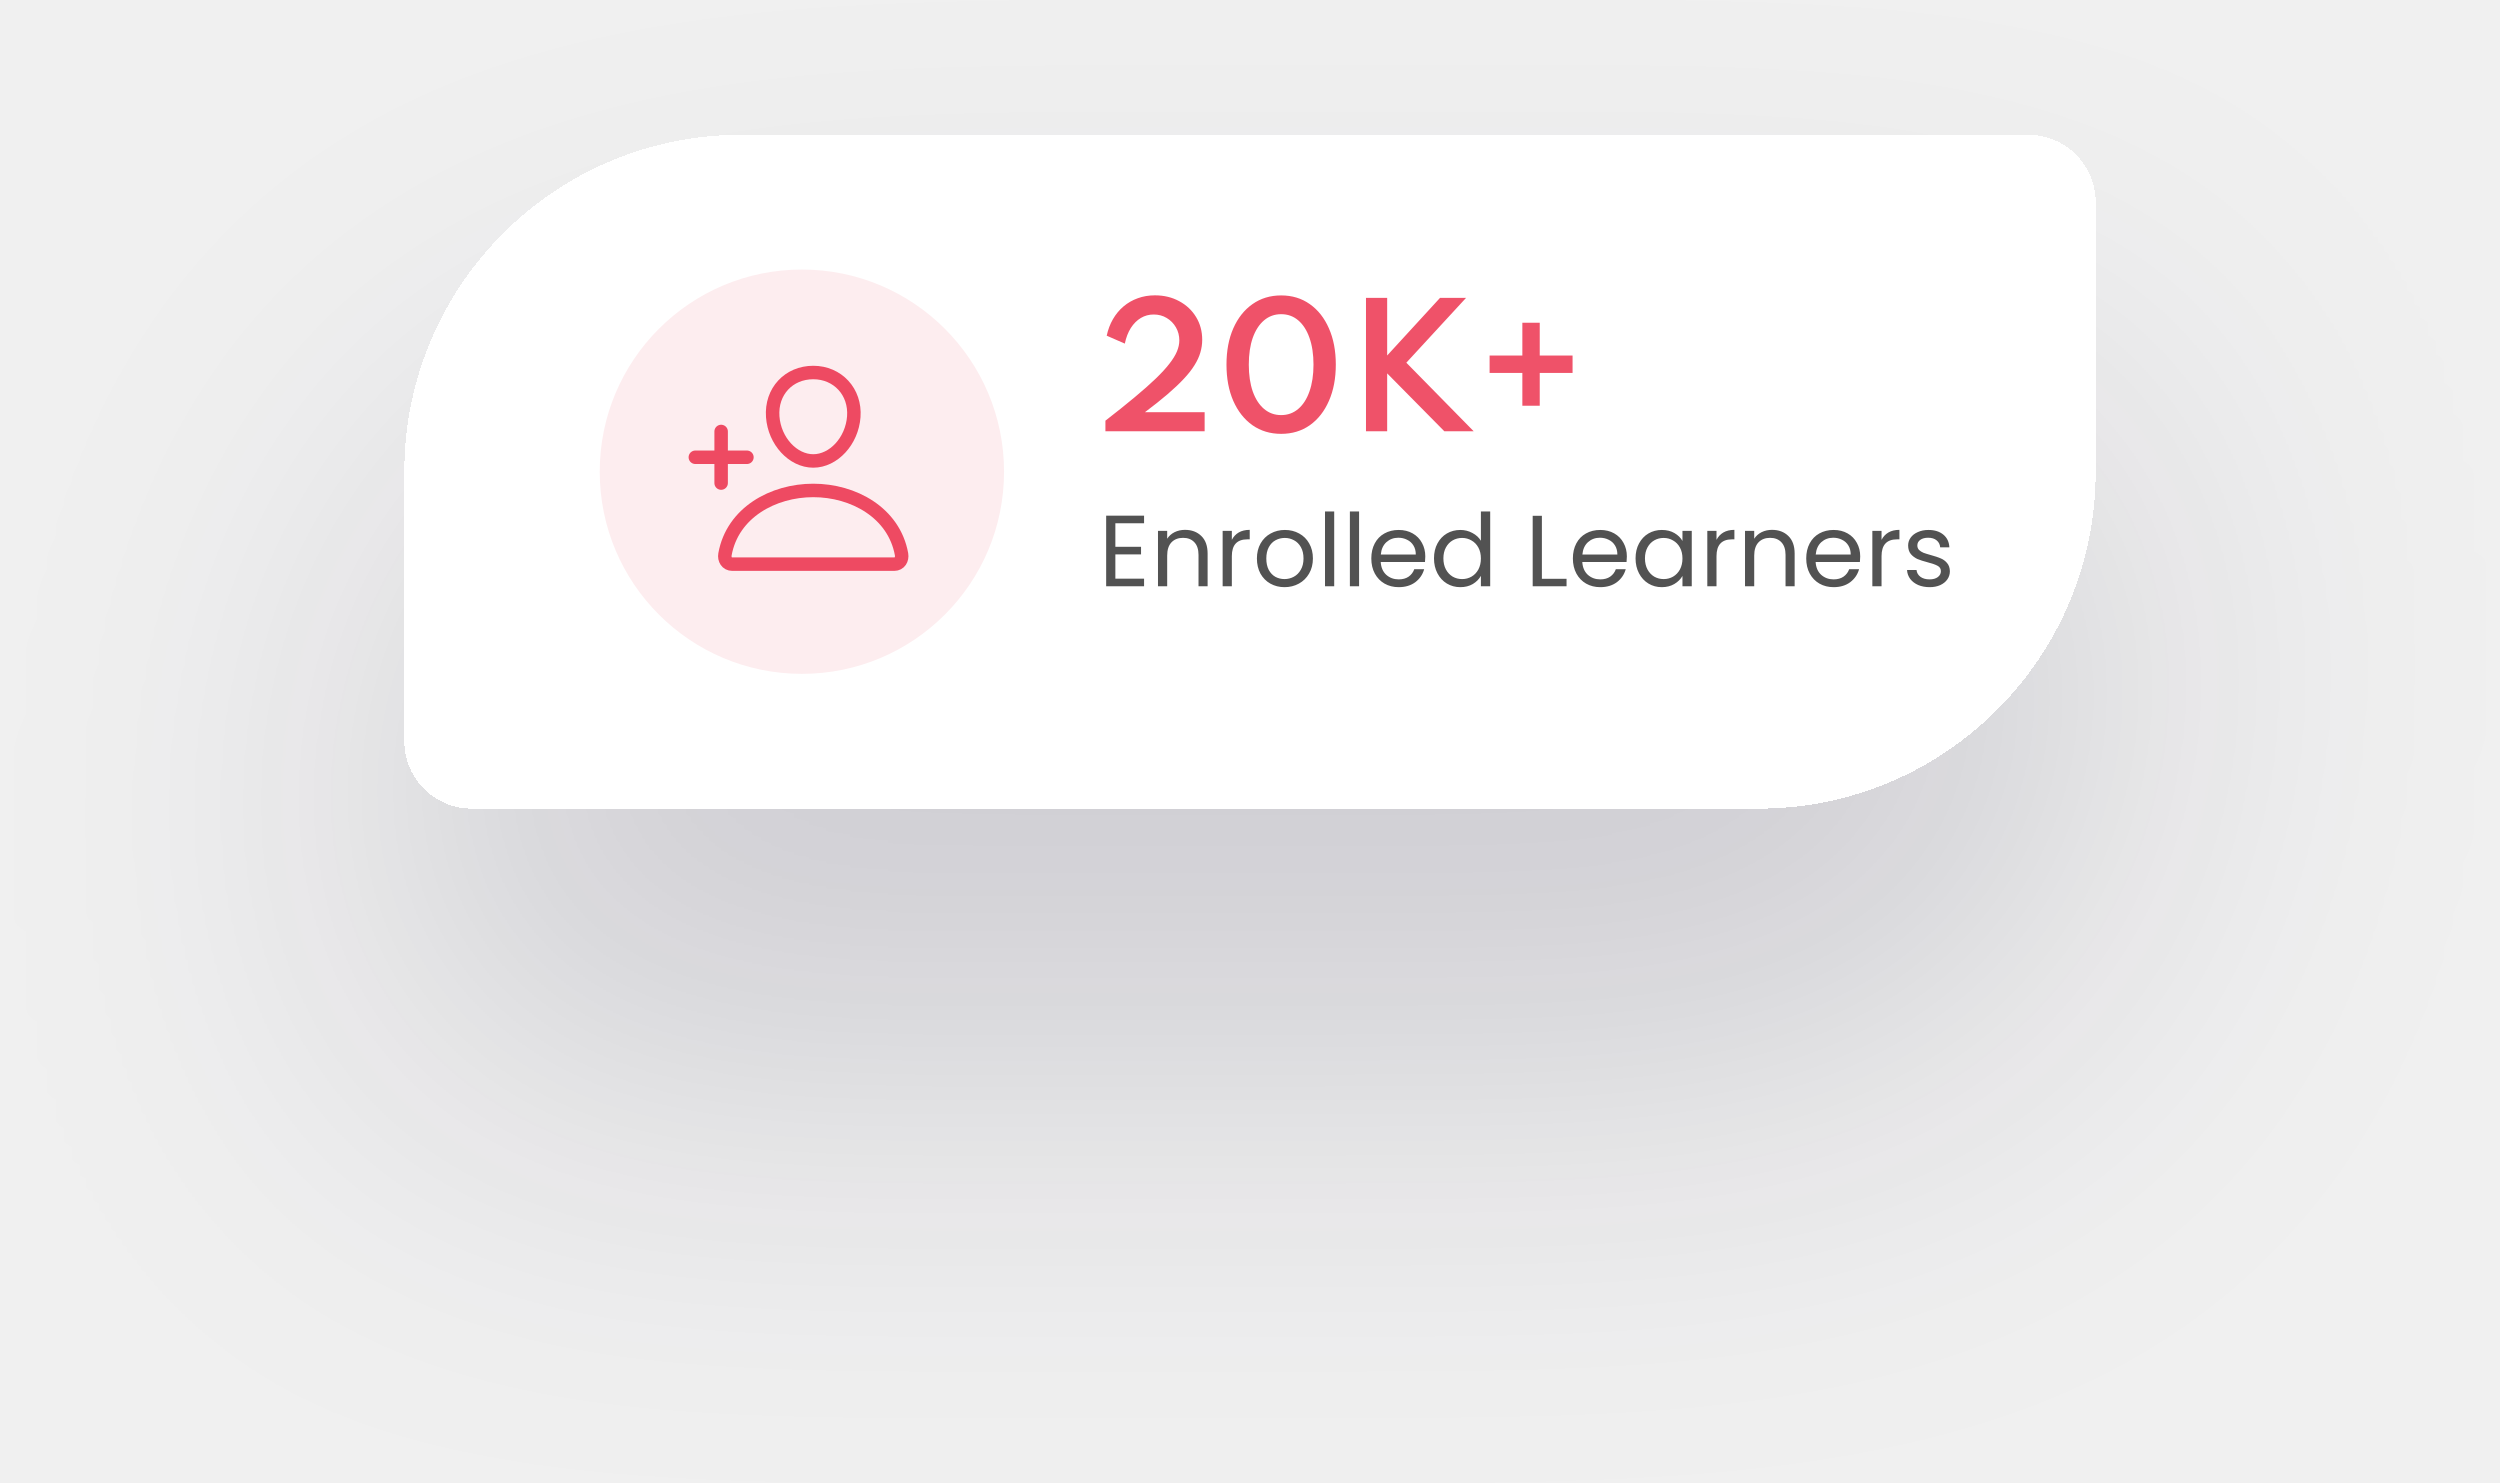
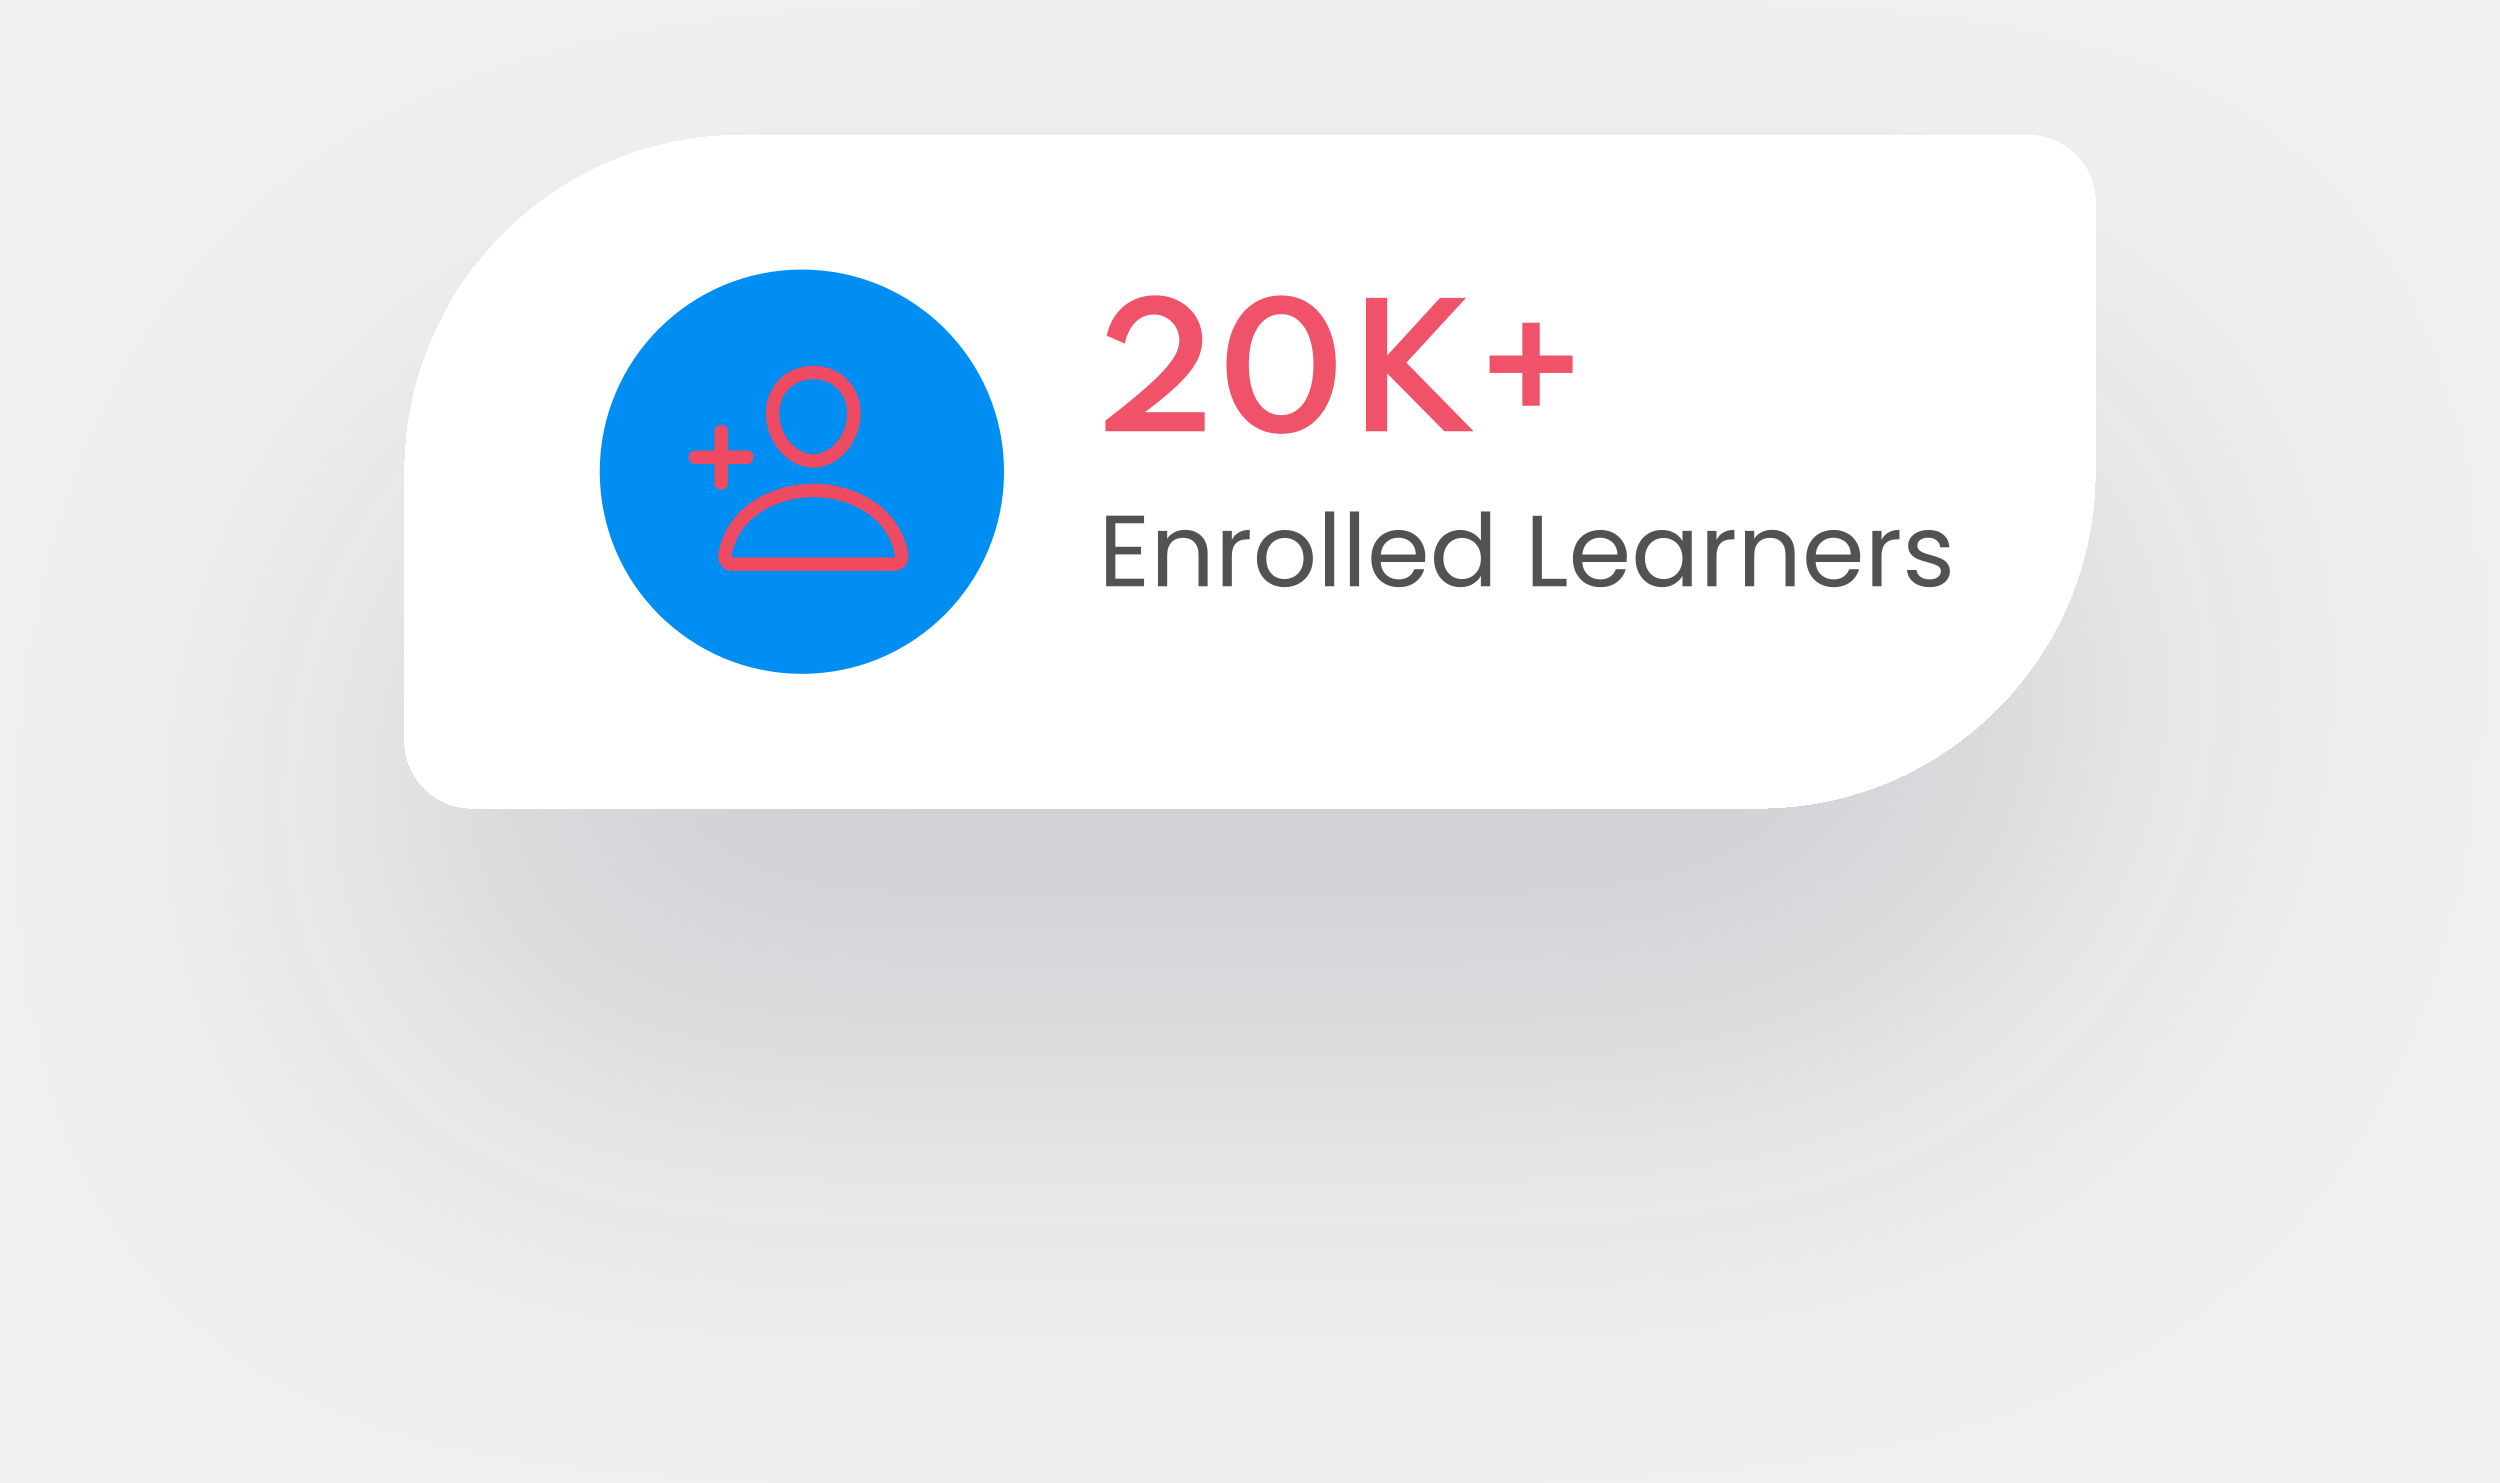
<svg xmlns="http://www.w3.org/2000/svg" width="371" height="220" viewBox="0 0 371 220" fill="none">
  <g filter="url(#filter0_d_59_13)">
    <path d="M60 70C60 42.386 82.386 20 110 20H301C306.523 20 311 24.477 311 30V70C311 97.614 288.614 120 261 120H70C64.477 120 60 115.523 60 110V70Z" fill="white" shape-rendering="crispEdges" />
-     <circle cx="119" cy="70" r="30" fill="#FDEDEF" />
+     <circle cx="119" cy="70" r="30" fill="#008ef2" />
    <path d="M126.703 61.844C126.435 65.458 123.695 68.406 120.687 68.406C117.68 68.406 114.935 65.459 114.672 61.844C114.398 58.084 117.064 55.281 120.687 55.281C124.311 55.281 126.977 58.152 126.703 61.844Z" stroke="#EE4A62" stroke-width="2" stroke-linecap="round" stroke-linejoin="round" />
    <path d="M120.688 72.781C114.74 72.781 108.704 76.062 107.587 82.256C107.45 83.002 107.875 83.719 108.657 83.719H132.719C133.501 83.719 133.923 83.002 133.789 82.256C132.671 76.062 126.635 72.781 120.688 72.781Z" stroke="#EE4A62" stroke-width="2" stroke-miterlimit="10" />
    <path d="M107.016 64.031V71.688M110.844 67.859H103.188" stroke="#EE4A62" stroke-width="2" stroke-linecap="round" stroke-linejoin="round" />
    <path d="M164.044 64V62.428C165.708 61.14 167.152 59.984 168.376 58.96C169.608 57.936 170.648 57.016 171.496 56.2C172.344 55.384 173.024 54.644 173.536 53.98C174.056 53.316 174.432 52.704 174.664 52.144C174.896 51.576 175.012 51.032 175.012 50.512C175.012 49.808 174.844 49.164 174.508 48.58C174.172 47.996 173.716 47.532 173.14 47.188C172.572 46.844 171.928 46.672 171.208 46.672C170.512 46.672 169.876 46.844 169.3 47.188C168.724 47.532 168.228 48.028 167.812 48.676C167.404 49.324 167.108 50.096 166.924 50.992L164.236 49.816C164.428 48.92 164.736 48.104 165.16 47.368C165.584 46.632 166.108 46 166.732 45.472C167.356 44.944 168.06 44.54 168.844 44.26C169.628 43.972 170.476 43.828 171.388 43.828C172.732 43.828 173.932 44.116 174.988 44.692C176.052 45.26 176.888 46.044 177.496 47.044C178.104 48.036 178.408 49.164 178.408 50.428C178.408 51.068 178.316 51.696 178.132 52.312C177.956 52.928 177.664 53.56 177.256 54.208C176.856 54.856 176.324 55.532 175.66 56.236C175.004 56.94 174.2 57.7 173.248 58.516C172.304 59.324 171.192 60.208 169.912 61.168H178.768V64H164.044ZM190.122 64.384C188.506 64.384 187.086 63.956 185.862 63.1C184.646 62.236 183.698 61.032 183.018 59.488C182.346 57.944 182.01 56.152 182.01 54.112C182.01 52.064 182.346 50.272 183.018 48.736C183.698 47.192 184.646 45.992 185.862 45.136C187.086 44.272 188.506 43.84 190.122 43.84C191.746 43.84 193.166 44.272 194.382 45.136C195.598 45.992 196.542 47.192 197.214 48.736C197.894 50.272 198.234 52.064 198.234 54.112C198.234 56.152 197.894 57.944 197.214 59.488C196.542 61.032 195.598 62.236 194.382 63.1C193.166 63.956 191.746 64.384 190.122 64.384ZM190.122 61.6C191.098 61.6 191.942 61.296 192.654 60.688C193.374 60.08 193.93 59.216 194.322 58.096C194.722 56.968 194.922 55.64 194.922 54.112C194.922 52.576 194.722 51.248 194.322 50.128C193.93 49.008 193.374 48.144 192.654 47.536C191.942 46.928 191.098 46.624 190.122 46.624C189.154 46.624 188.31 46.928 187.59 47.536C186.87 48.144 186.31 49.008 185.91 50.128C185.518 51.248 185.322 52.576 185.322 54.112C185.322 55.64 185.518 56.968 185.91 58.096C186.31 59.216 186.87 60.08 187.59 60.688C188.31 61.296 189.154 61.6 190.122 61.6ZM202.712 64V44.2H205.856V52.756L213.704 44.2H217.568L208.7 53.824L218.696 64H214.34L205.856 55.408V64H202.712ZM225.917 60.208V55.348H221.057V52.756H225.917V47.896H228.497V52.756H233.369V55.348H228.497V60.208H225.917Z" fill="#EF5269" />
    <path d="M165.52 77.655V81.15H169.33V82.275H165.52V85.875H169.78V87H164.155V76.53H169.78V77.655H165.52ZM175.85 78.63C176.85 78.63 177.66 78.935 178.28 79.545C178.9 80.145 179.21 81.015 179.21 82.155V87H177.86V82.35C177.86 81.53 177.655 80.905 177.245 80.475C176.835 80.035 176.275 79.815 175.565 79.815C174.845 79.815 174.27 80.04 173.84 80.49C173.42 80.94 173.21 81.595 173.21 82.455V87H171.845V78.78H173.21V79.95C173.48 79.53 173.845 79.205 174.305 78.975C174.775 78.745 175.29 78.63 175.85 78.63ZM182.805 80.115C183.045 79.645 183.385 79.28 183.825 79.02C184.275 78.76 184.82 78.63 185.46 78.63V80.04H185.1C183.57 80.04 182.805 80.87 182.805 82.53V87H181.44V78.78H182.805V80.115ZM190.621 87.135C189.851 87.135 189.151 86.96 188.521 86.61C187.901 86.26 187.411 85.765 187.051 85.125C186.701 84.475 186.526 83.725 186.526 82.875C186.526 82.035 186.706 81.295 187.066 80.655C187.436 80.005 187.936 79.51 188.566 79.17C189.196 78.82 189.901 78.645 190.681 78.645C191.461 78.645 192.166 78.82 192.796 79.17C193.426 79.51 193.921 80 194.281 80.64C194.651 81.28 194.836 82.025 194.836 82.875C194.836 83.725 194.646 84.475 194.266 85.125C193.896 85.765 193.391 86.26 192.751 86.61C192.111 86.96 191.401 87.135 190.621 87.135ZM190.621 85.935C191.111 85.935 191.571 85.82 192.001 85.59C192.431 85.36 192.776 85.015 193.036 84.555C193.306 84.095 193.441 83.535 193.441 82.875C193.441 82.215 193.311 81.655 193.051 81.195C192.791 80.735 192.451 80.395 192.031 80.175C191.611 79.945 191.156 79.83 190.666 79.83C190.166 79.83 189.706 79.945 189.286 80.175C188.876 80.395 188.546 80.735 188.296 81.195C188.046 81.655 187.921 82.215 187.921 82.875C187.921 83.545 188.041 84.11 188.281 84.57C188.531 85.03 188.861 85.375 189.271 85.605C189.681 85.825 190.131 85.935 190.621 85.935ZM197.996 75.9V87H196.631V75.9H197.996ZM201.687 75.9V87H200.322V75.9H201.687ZM211.513 82.575C211.513 82.835 211.498 83.11 211.468 83.4H204.898C204.948 84.21 205.223 84.845 205.723 85.305C206.233 85.755 206.848 85.98 207.568 85.98C208.158 85.98 208.648 85.845 209.038 85.575C209.438 85.295 209.718 84.925 209.878 84.465H211.348C211.128 85.255 210.688 85.9 210.028 86.4C209.368 86.89 208.548 87.135 207.568 87.135C206.788 87.135 206.088 86.96 205.468 86.61C204.858 86.26 204.378 85.765 204.028 85.125C203.678 84.475 203.503 83.725 203.503 82.875C203.503 82.025 203.673 81.28 204.013 80.64C204.353 80 204.828 79.51 205.438 79.17C206.058 78.82 206.768 78.645 207.568 78.645C208.348 78.645 209.038 78.815 209.638 79.155C210.238 79.495 210.698 79.965 211.018 80.565C211.348 81.155 211.513 81.825 211.513 82.575ZM210.103 82.29C210.103 81.77 209.988 81.325 209.758 80.955C209.528 80.575 209.213 80.29 208.813 80.1C208.423 79.9 207.988 79.8 207.508 79.8C206.818 79.8 206.228 80.02 205.738 80.46C205.258 80.9 204.983 81.51 204.913 82.29H210.103ZM212.805 82.86C212.805 82.02 212.975 81.285 213.315 80.655C213.655 80.015 214.12 79.52 214.71 79.17C215.31 78.82 215.98 78.645 216.72 78.645C217.36 78.645 217.955 78.795 218.505 79.095C219.055 79.385 219.475 79.77 219.765 80.25V75.9H221.145V87H219.765V85.455C219.495 85.945 219.095 86.35 218.565 86.67C218.035 86.98 217.415 87.135 216.705 87.135C215.975 87.135 215.31 86.955 214.71 86.595C214.12 86.235 213.655 85.73 213.315 85.08C212.975 84.43 212.805 83.69 212.805 82.86ZM219.765 82.875C219.765 82.255 219.64 81.715 219.39 81.255C219.14 80.795 218.8 80.445 218.37 80.205C217.95 79.955 217.485 79.83 216.975 79.83C216.465 79.83 216 79.95 215.58 80.19C215.16 80.43 214.825 80.78 214.575 81.24C214.325 81.7 214.2 82.24 214.2 82.86C214.2 83.49 214.325 84.04 214.575 84.51C214.825 84.97 215.16 85.325 215.58 85.575C216 85.815 216.465 85.935 216.975 85.935C217.485 85.935 217.95 85.815 218.37 85.575C218.8 85.325 219.14 84.97 219.39 84.51C219.64 84.04 219.765 83.495 219.765 82.875ZM228.816 85.89H232.476V87H227.451V76.545H228.816V85.89ZM241.426 82.575C241.426 82.835 241.411 83.11 241.381 83.4H234.811C234.861 84.21 235.136 84.845 235.636 85.305C236.146 85.755 236.761 85.98 237.481 85.98C238.071 85.98 238.561 85.845 238.951 85.575C239.351 85.295 239.631 84.925 239.791 84.465H241.261C241.041 85.255 240.601 85.9 239.941 86.4C239.281 86.89 238.461 87.135 237.481 87.135C236.701 87.135 236.001 86.96 235.381 86.61C234.771 86.26 234.291 85.765 233.941 85.125C233.591 84.475 233.416 83.725 233.416 82.875C233.416 82.025 233.586 81.28 233.926 80.64C234.266 80 234.741 79.51 235.351 79.17C235.971 78.82 236.681 78.645 237.481 78.645C238.261 78.645 238.951 78.815 239.551 79.155C240.151 79.495 240.611 79.965 240.931 80.565C241.261 81.155 241.426 81.825 241.426 82.575ZM240.016 82.29C240.016 81.77 239.901 81.325 239.671 80.955C239.441 80.575 239.126 80.29 238.726 80.1C238.336 79.9 237.901 79.8 237.421 79.8C236.731 79.8 236.141 80.02 235.651 80.46C235.171 80.9 234.896 81.51 234.826 82.29H240.016ZM242.717 82.86C242.717 82.02 242.887 81.285 243.227 80.655C243.567 80.015 244.032 79.52 244.622 79.17C245.222 78.82 245.887 78.645 246.617 78.645C247.337 78.645 247.962 78.8 248.492 79.11C249.022 79.42 249.417 79.81 249.677 80.28V78.78H251.057V87H249.677V85.47C249.407 85.95 249.002 86.35 248.462 86.67C247.932 86.98 247.312 87.135 246.602 87.135C245.872 87.135 245.212 86.955 244.622 86.595C244.032 86.235 243.567 85.73 243.227 85.08C242.887 84.43 242.717 83.69 242.717 82.86ZM249.677 82.875C249.677 82.255 249.552 81.715 249.302 81.255C249.052 80.795 248.712 80.445 248.282 80.205C247.862 79.955 247.397 79.83 246.887 79.83C246.377 79.83 245.912 79.95 245.492 80.19C245.072 80.43 244.737 80.78 244.487 81.24C244.237 81.7 244.112 82.24 244.112 82.86C244.112 83.49 244.237 84.04 244.487 84.51C244.737 84.97 245.072 85.325 245.492 85.575C245.912 85.815 246.377 85.935 246.887 85.935C247.397 85.935 247.862 85.815 248.282 85.575C248.712 85.325 249.052 84.97 249.302 84.51C249.552 84.04 249.677 83.495 249.677 82.875ZM254.729 80.115C254.969 79.645 255.309 79.28 255.749 79.02C256.199 78.76 256.744 78.63 257.384 78.63V80.04H257.024C255.494 80.04 254.729 80.87 254.729 82.53V87H253.364V78.78H254.729V80.115ZM262.965 78.63C263.965 78.63 264.775 78.935 265.395 79.545C266.015 80.145 266.325 81.015 266.325 82.155V87H264.975V82.35C264.975 81.53 264.77 80.905 264.36 80.475C263.95 80.035 263.39 79.815 262.68 79.815C261.96 79.815 261.385 80.04 260.955 80.49C260.535 80.94 260.325 81.595 260.325 82.455V87H258.96V78.78H260.325V79.95C260.595 79.53 260.96 79.205 261.42 78.975C261.89 78.745 262.405 78.63 262.965 78.63ZM276.054 82.575C276.054 82.835 276.039 83.11 276.009 83.4H269.439C269.489 84.21 269.764 84.845 270.264 85.305C270.774 85.755 271.389 85.98 272.109 85.98C272.699 85.98 273.189 85.845 273.579 85.575C273.979 85.295 274.259 84.925 274.419 84.465H275.889C275.669 85.255 275.229 85.9 274.569 86.4C273.909 86.89 273.089 87.135 272.109 87.135C271.329 87.135 270.629 86.96 270.009 86.61C269.399 86.26 268.919 85.765 268.569 85.125C268.219 84.475 268.044 83.725 268.044 82.875C268.044 82.025 268.214 81.28 268.554 80.64C268.894 80 269.369 79.51 269.979 79.17C270.599 78.82 271.309 78.645 272.109 78.645C272.889 78.645 273.579 78.815 274.179 79.155C274.779 79.495 275.239 79.965 275.559 80.565C275.889 81.155 276.054 81.825 276.054 82.575ZM274.644 82.29C274.644 81.77 274.529 81.325 274.299 80.955C274.069 80.575 273.754 80.29 273.354 80.1C272.964 79.9 272.529 79.8 272.049 79.8C271.359 79.8 270.769 80.02 270.279 80.46C269.799 80.9 269.524 81.51 269.454 82.29H274.644ZM279.221 80.115C279.461 79.645 279.801 79.28 280.241 79.02C280.691 78.76 281.236 78.63 281.876 78.63V80.04H281.516C279.986 80.04 279.221 80.87 279.221 82.53V87H277.856V78.78H279.221V80.115ZM286.362 87.135C285.732 87.135 285.167 87.03 284.667 86.82C284.167 86.6 283.772 86.3 283.482 85.92C283.192 85.53 283.032 85.085 283.002 84.585H284.412C284.452 84.995 284.642 85.33 284.982 85.59C285.332 85.85 285.787 85.98 286.347 85.98C286.867 85.98 287.277 85.865 287.577 85.635C287.877 85.405 288.027 85.115 288.027 84.765C288.027 84.405 287.867 84.14 287.547 83.97C287.227 83.79 286.732 83.615 286.062 83.445C285.452 83.285 284.952 83.125 284.562 82.965C284.182 82.795 283.852 82.55 283.572 82.23C283.302 81.9 283.167 81.47 283.167 80.94C283.167 80.52 283.292 80.135 283.542 79.785C283.792 79.435 284.147 79.16 284.607 78.96C285.067 78.75 285.592 78.645 286.182 78.645C287.092 78.645 287.827 78.875 288.387 79.335C288.947 79.795 289.247 80.425 289.287 81.225H287.922C287.892 80.795 287.717 80.45 287.397 80.19C287.087 79.93 286.667 79.8 286.137 79.8C285.647 79.8 285.257 79.905 284.967 80.115C284.677 80.325 284.532 80.6 284.532 80.94C284.532 81.21 284.617 81.435 284.787 81.615C284.967 81.785 285.187 81.925 285.447 82.035C285.717 82.135 286.087 82.25 286.557 82.38C287.147 82.54 287.627 82.7 287.997 82.86C288.367 83.01 288.682 83.24 288.942 83.55C289.212 83.86 289.352 84.265 289.362 84.765C289.362 85.215 289.237 85.62 288.987 85.98C288.737 86.34 288.382 86.625 287.922 86.835C287.472 87.035 286.952 87.135 286.362 87.135Z" fill="#525252" />
  </g>
  <defs>
    <filter id="filter0_d_59_13" x="0" y="0" width="371" height="220" filterUnits="userSpaceOnUse" color-interpolation-filters="sRGB">
      <feFlood flood-opacity="0" result="BackgroundImageFix" />
      <feColorMatrix in="SourceAlpha" type="matrix" values="0 0 0 0 0 0 0 0 0 0 0 0 0 0 0 0 0 0 127 0" result="hardAlpha" />
      <feOffset dy="40" />
      <feGaussianBlur stdDeviation="30" />
      <feComposite in2="hardAlpha" operator="out" />
      <feColorMatrix type="matrix" values="0 0 0 0 0.059 0 0 0 0 0.043 0 0 0 0 0.173 0 0 0 0.15 0" />
      <feBlend mode="normal" in2="BackgroundImageFix" result="effect1_dropShadow_59_13" />
      <feBlend mode="normal" in="SourceGraphic" in2="effect1_dropShadow_59_13" result="shape" />
    </filter>
  </defs>
</svg>
